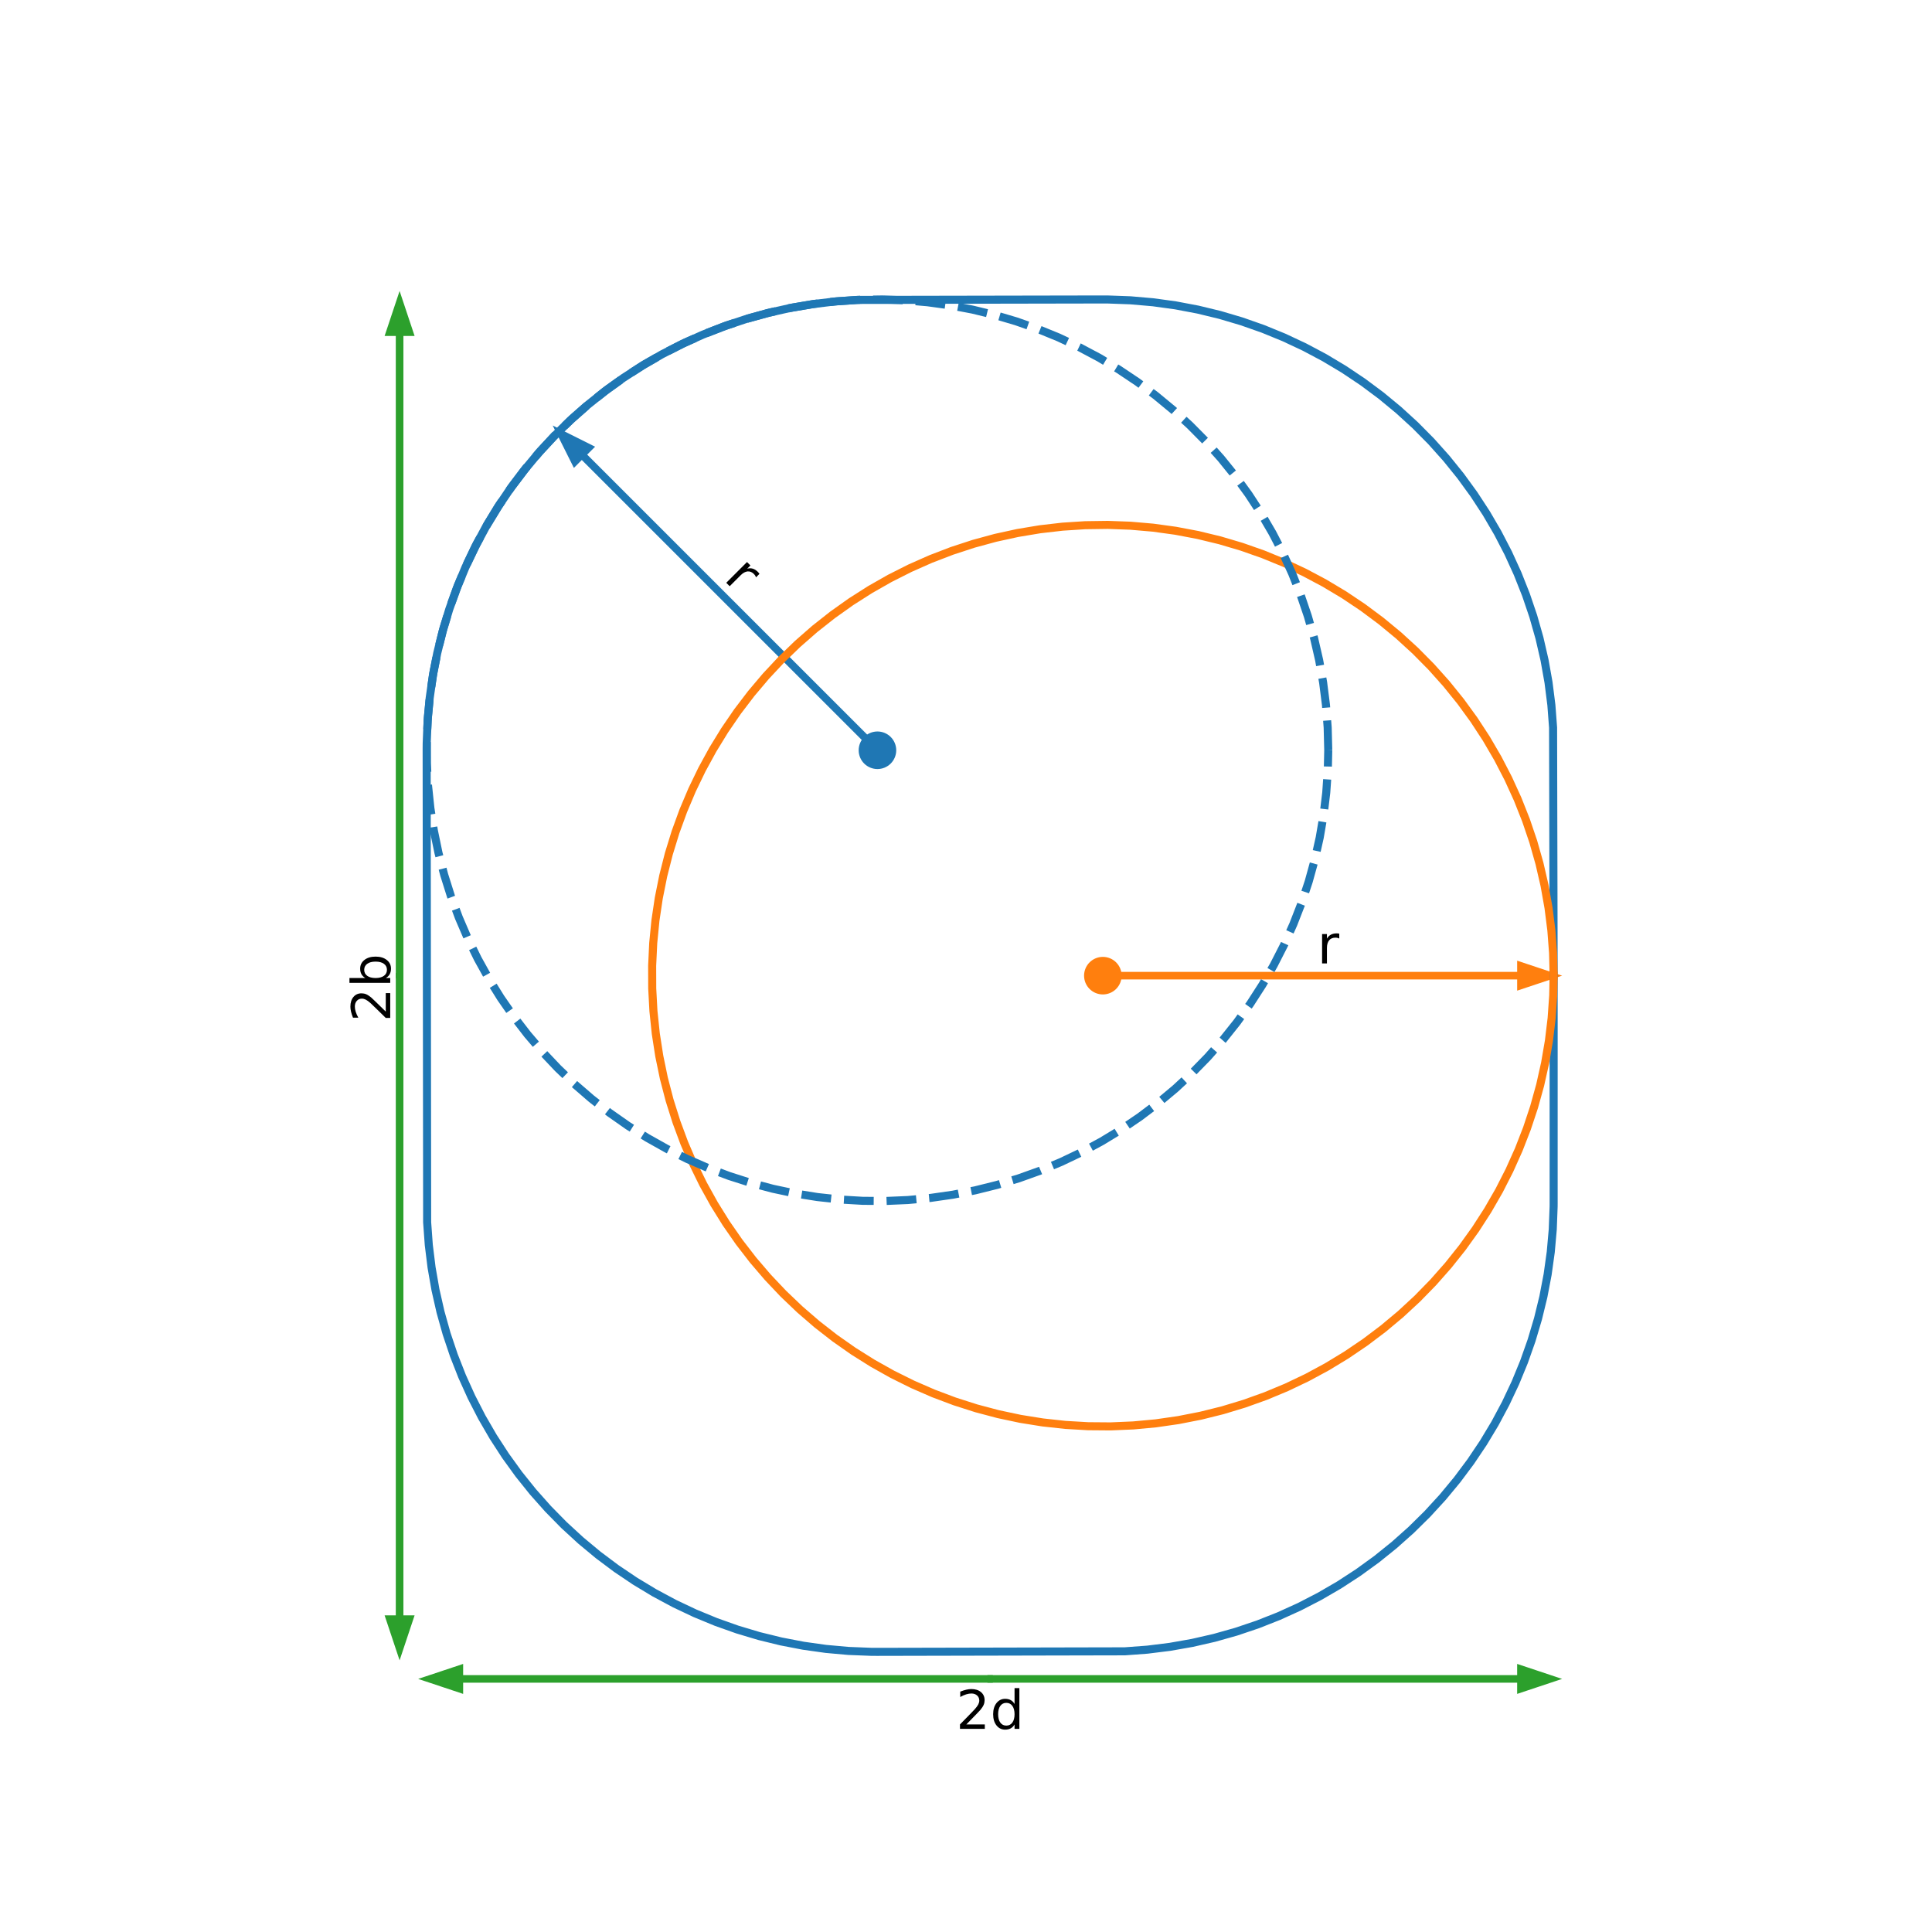
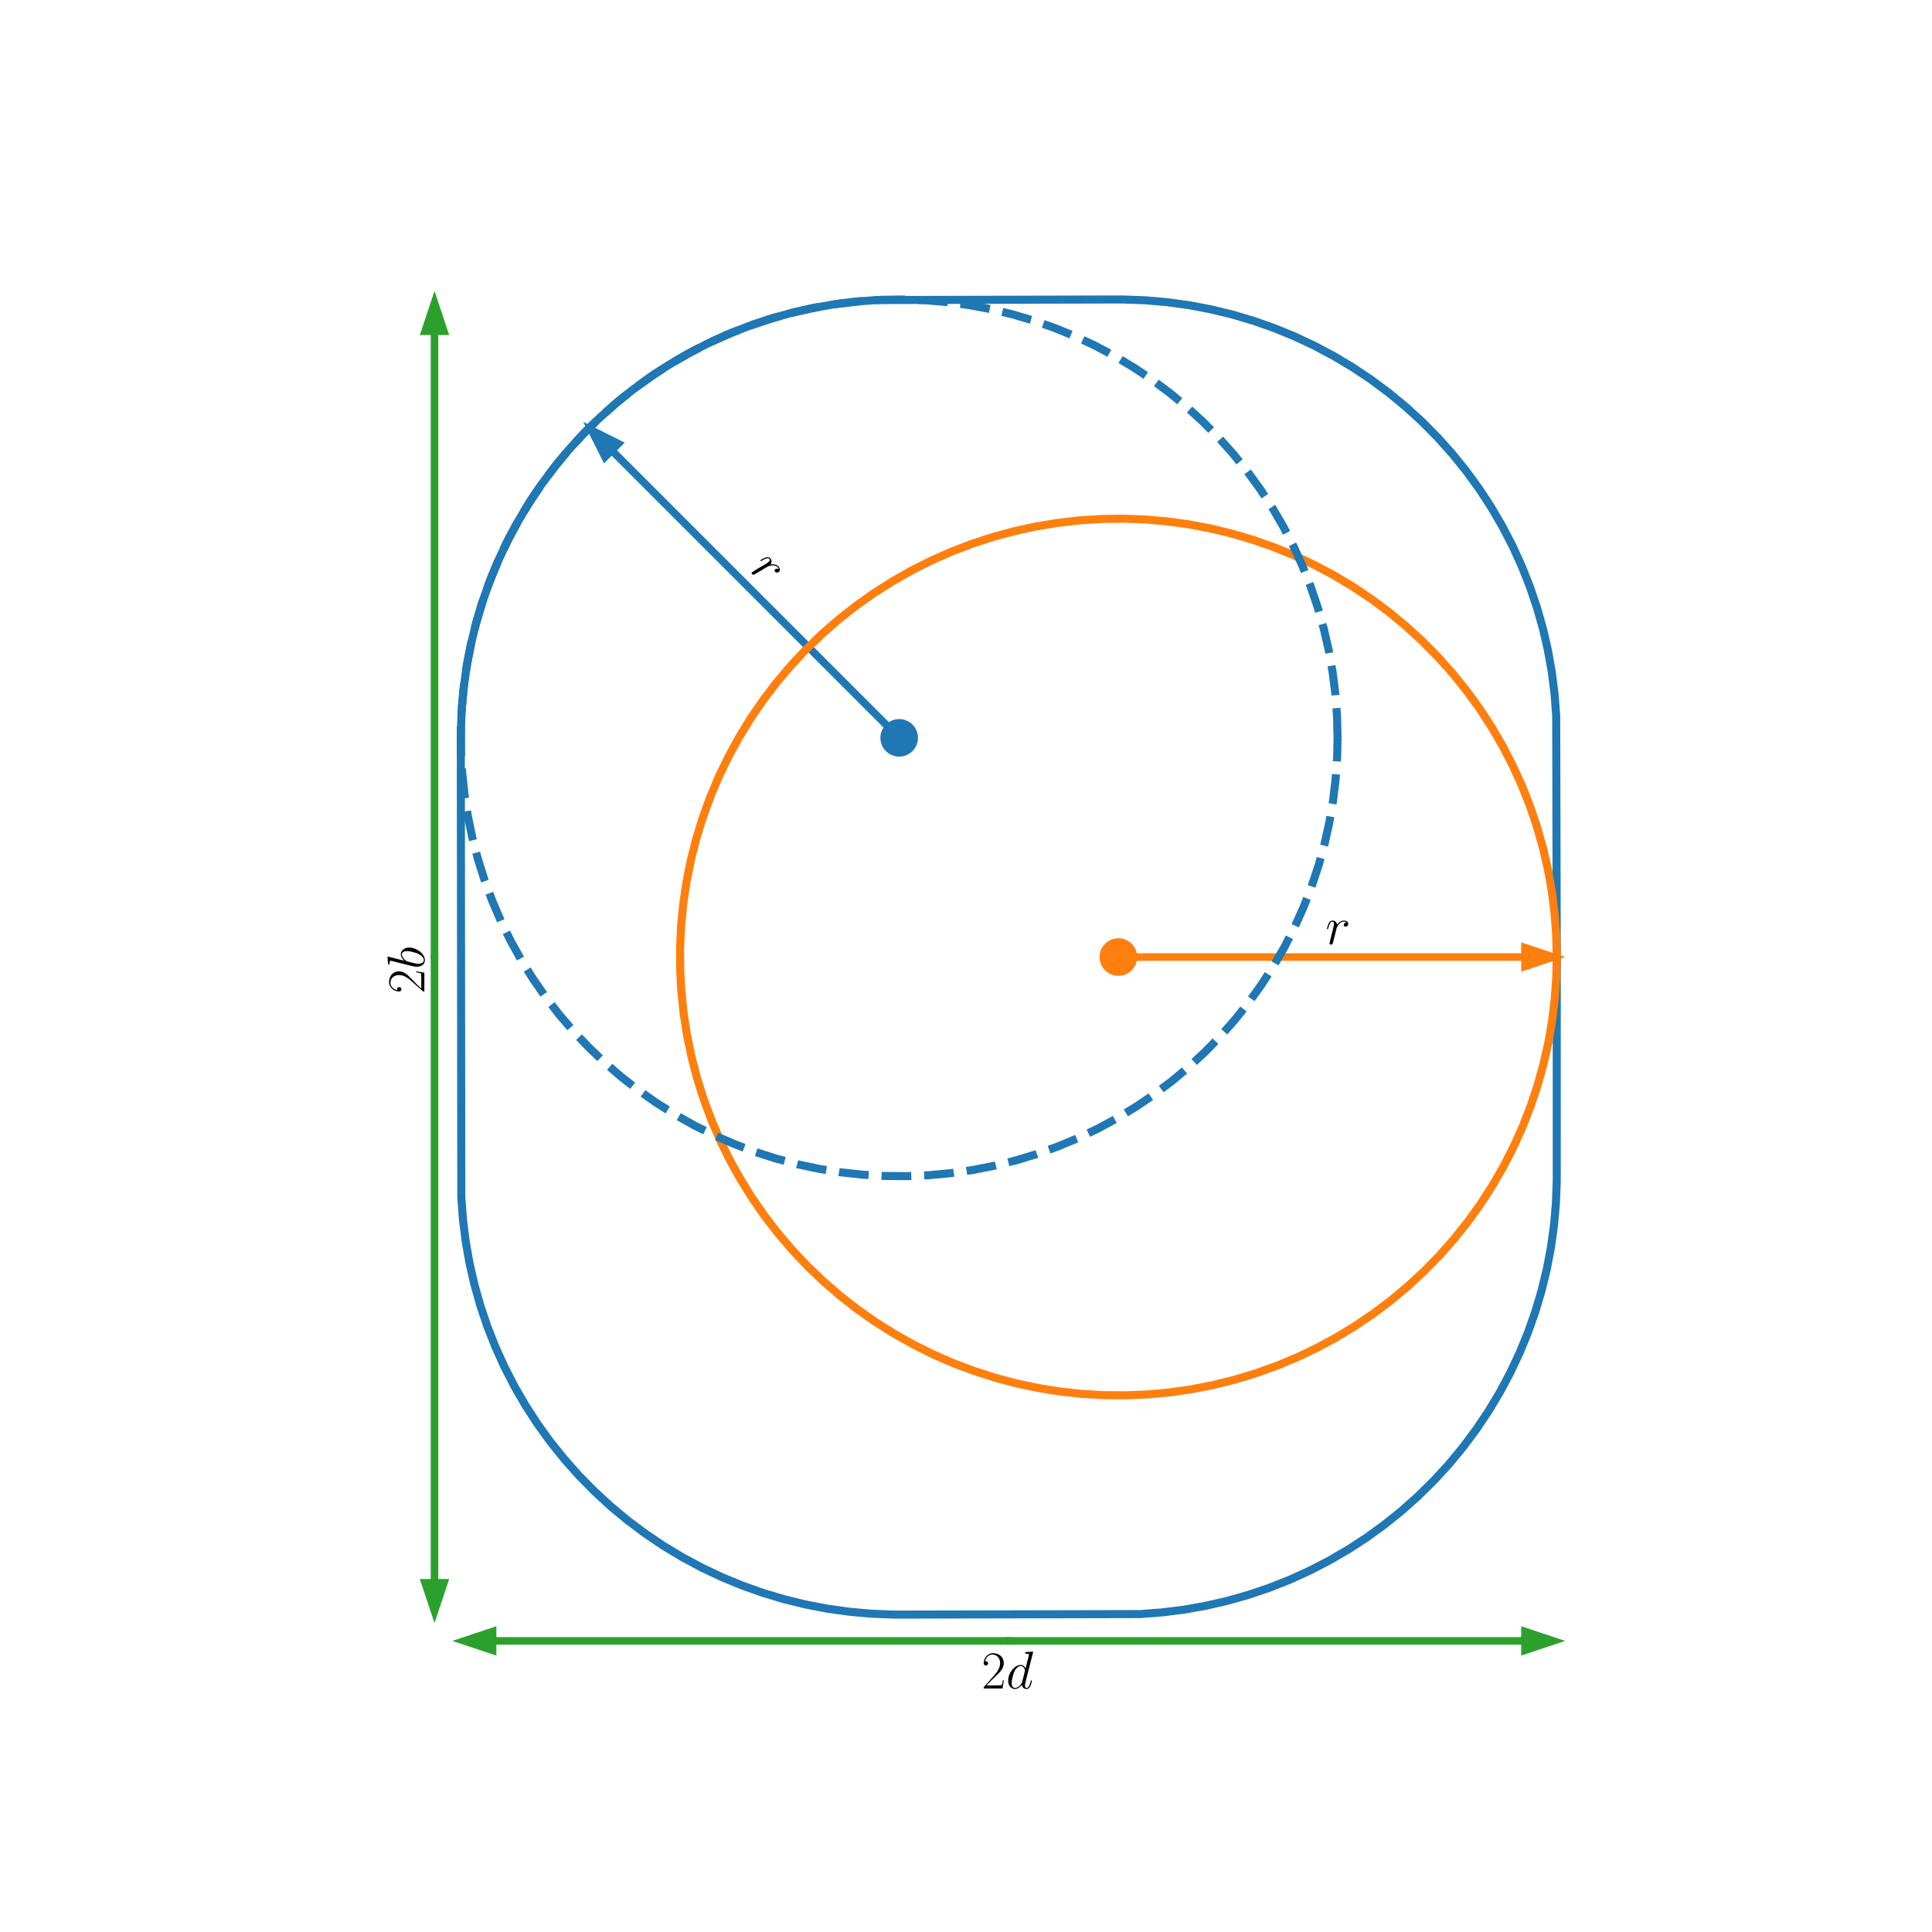
<svg xmlns="http://www.w3.org/2000/svg" xmlns:xlink="http://www.w3.org/1999/xlink" height="360pt" version="1.1" viewBox="0 0 360 360" width="360pt">
  <defs>
-     <style type="text/css">
- *{stroke-linecap:butt;stroke-linejoin:round;}
-   </style>
+     <style type="text/css">*{stroke-linecap:butt;stroke-linejoin:round;}</style>
  </defs>
  <g id="figure_1">
    <g id="patch_1">
      <path d="M 0 360  L 360 360  L 360 0  L 0 0  z " style="fill:#ffffff;" />
    </g>
    <g id="axes_1">
      <g id="patch_2">
-         <path clip-path="url(#pb9d1d19941)" d="M 289.5 181.8  L 283.2 183.9  L 283.2 182.01  L 205.5 182.01  L 205.5 181.59  L 283.2 181.59  L 283.2 179.7  z " style="fill:#ff7f0e;stroke:#ff7f0e;stroke-linejoin:miter;" />
+         <path clip-path="url(#p39c241d97d)" d="M 290.079 178.328  L 283.952 180.371  L 283.952 178.533  L 208.393 178.533  L 208.393 178.124  L 283.952 178.124  L 283.952 176.286  z " style="fill:#ff7f0e;stroke:#ff7f0e;stroke-linejoin:miter;" />
      </g>
      <g id="patch_3">
-         <path clip-path="url(#pb9d1d19941)" d="M 104.103 80.403  L 110.042 83.373  L 108.706 84.709  L 163.648 139.651  L 163.351 139.948  L 108.409 85.006  L 107.073 86.343  z " style="fill:#1f77b4;stroke:#1f77b4;stroke-linejoin:miter;" />
+         <path clip-path="url(#p39c241d97d)" d="M 109.79 79.725  L 115.566 82.613  L 114.266 83.913  L 167.695 137.341  L 167.406 137.63  L 113.977 84.202  L 112.678 85.501  z " style="fill:#1f77b4;stroke:#1f77b4;stroke-linejoin:miter;" />
      </g>
      <g id="patch_4">
-         <path clip-path="url(#pb9d1d19941)" d="M 74.46 55.8  L 76.56 62.1  L 74.67 62.1  L 74.67 181.8  L 74.25 181.8  L 74.25 62.1  L 72.36 62.1  z " style="fill:#2ca02c;stroke:#2ca02c;stroke-linejoin:miter;" />
+         <path clip-path="url(#p39c241d97d)" d="M 80.964 55.8  L 83.006 61.926  L 81.168 61.926  L 81.168 178.328  L 80.759 178.328  L 80.759 61.926  L 78.921 61.926  z " style="fill:#2ca02c;stroke:#2ca02c;stroke-linejoin:miter;" />
      </g>
      <g id="patch_5">
-         <path clip-path="url(#pb9d1d19941)" d="M 74.46 307.8  L 72.36 301.5  L 74.25 301.5  L 74.25 181.8  L 74.67 181.8  L 74.67 301.5  L 76.56 301.5  z " style="fill:#2ca02c;stroke:#2ca02c;stroke-linejoin:miter;" />
+         <path clip-path="url(#p39c241d97d)" d="M 80.964 300.857  L 78.921 294.73  L 80.759 294.73  L 80.759 178.328  L 81.168 178.328  L 81.168 294.73  L 83.006 294.73  z " style="fill:#2ca02c;stroke:#2ca02c;stroke-linejoin:miter;" />
      </g>
      <g id="patch_6">
-         <path clip-path="url(#pb9d1d19941)" d="M 79.5 312.84  L 85.8 310.74  L 85.8 312.63  L 184.5 312.63  L 184.5 313.05  L 85.8 313.05  L 85.8 314.94  z " style="fill:#2ca02c;stroke:#2ca02c;stroke-linejoin:miter;" />
+         <path clip-path="url(#p39c241d97d)" d="M 85.865 305.758  L 91.991 303.716  L 91.991 305.554  L 187.972 305.554  L 187.972 305.962  L 91.991 305.962  L 91.991 307.8  z " style="fill:#2ca02c;stroke:#2ca02c;stroke-linejoin:miter;" />
      </g>
      <g id="patch_7">
-         <path clip-path="url(#pb9d1d19941)" d="M 289.5 312.84  L 283.2 314.94  L 283.2 313.05  L 184.5 313.05  L 184.5 312.63  L 283.2 312.63  L 283.2 310.74  z " style="fill:#2ca02c;stroke:#2ca02c;stroke-linejoin:miter;" />
+         <path clip-path="url(#p39c241d97d)" d="M 290.079 305.758  L 283.952 307.8  L 283.952 305.962  L 187.972 305.962  L 187.972 305.554  L 283.952 305.554  L 283.952 303.716  z " style="fill:#2ca02c;stroke:#2ca02c;stroke-linejoin:miter;" />
      </g>
      <g id="line2d_1">
-         <path clip-path="url(#pb9d1d19941)" d="M 289.5 181.8  L 289.394 135.575  L 289.075 131.361  L 288.545 127.168  L 287.804 123.008  L 286.856 118.89  L 285.701 114.824  L 284.343 110.822  L 282.786 106.893  L 281.033 103.048  L 279.089 99.296  L 276.959 95.646  L 274.648 92.108  L 272.162 88.69  L 269.507 85.402  L 266.69 82.252  L 263.718 79.247  L 260.599 76.396  L 257.34 73.705  L 253.95 71.181  L 250.438 68.831  L 246.812 66.661  L 243.081 64.676  L 239.255 62.881  L 235.344 61.28  L 231.357 59.879  L 227.304 58.679  L 223.197 57.685  L 219.045 56.899  L 214.858 56.323  L 210.648 55.958  L 206.424 55.805  L 205.896 55.801  L 159.671 55.887  L 155.455 56.186  L 151.26 56.696  L 147.096 57.417  L 142.973 58.346  L 138.903 59.482  L 134.894 60.821  L 130.958 62.359  L 127.105 64.094  L 123.343 66.02  L 119.683 68.133  L 116.134 70.428  L 112.705 72.898  L 109.404 75.537  L 106.241 78.339  L 103.222 81.297  L 100.356 84.402  L 97.65 87.648  L 95.11 91.026  L 92.744 94.528  L 90.556 98.144  L 88.553 101.865  L 86.74 105.682  L 85.122 109.586  L 83.701 113.566  L 82.483 117.613  L 81.469 121.716  L 80.664 125.864  L 80.068 130.048  L 79.683 134.257  L 79.51 138.479  L 79.5 139.536  L 79.593 227.761  L 79.899 231.976  L 80.416 236.17  L 81.143 240.333  L 82.079 244.455  L 83.22 248.523  L 84.566 252.53  L 86.11 256.463  L 87.851 260.314  L 89.783 264.073  L 91.902 267.729  L 94.202 271.275  L 96.678 274.7  L 99.322 277.996  L 102.129 281.156  L 105.091 284.17  L 108.202 287.031  L 111.452 289.732  L 114.834 292.266  L 118.339 294.627  L 121.958 296.809  L 125.683 298.806  L 129.503 300.613  L 133.409 302.226  L 137.392 303.64  L 141.44 304.852  L 145.545 305.859  L 149.694 306.658  L 153.879 307.247  L 158.088 307.626  L 162.311 307.792  L 163.368 307.8  L 209.593 307.7  L 213.807 307.388  L 218.001 306.865  L 222.163 306.131  L 226.282 305.189  L 230.349 304.04  L 234.354 302.689  L 238.285 301.138  L 242.133 299.391  L 245.888 297.453  L 249.542 295.329  L 253.083 293.023  L 256.505 290.542  L 259.797 287.892  L 262.952 285.08  L 265.961 282.113  L 268.817 278.999  L 271.513 275.744  L 274.042 272.358  L 276.398 268.85  L 278.574 265.227  L 280.565 261.499  L 282.366 257.676  L 283.973 253.767  L 285.38 249.783  L 286.586 245.732  L 287.587 241.626  L 288.379 237.475  L 288.962 233.289  L 289.334 229.08  L 289.493 224.857  L 289.498 224.328  L 289.5 181.8  L 289.5 181.8  " style="fill:none;stroke:#1f77b4;stroke-linecap:square;stroke-width:1.5;" />
+         <path clip-path="url(#p39c241d97d)" d="M 290.079 178.328  L 289.975 133.377  L 289.665 129.279  L 289.15 125.202  L 288.43 121.156  L 287.507 117.151  L 286.384 113.198  L 285.064 109.306  L 283.55 105.486  L 281.845 101.746  L 279.955 98.097  L 277.883 94.548  L 275.636 91.107  L 273.218 87.784  L 270.636 84.587  L 267.897 81.523  L 265.007 78.601  L 261.974 75.828  L 258.805 73.211  L 255.509 70.757  L 252.093 68.472  L 248.567 66.362  L 244.939 64.431  L 241.218 62.686  L 237.415 61.129  L 233.538 59.766  L 229.597 58.6  L 225.602 57.633  L 221.565 56.869  L 217.493 56.308  L 213.399 55.954  L 209.292 55.805  L 208.778 55.801  L 163.314 55.91  L 159.216 56.226  L 155.14 56.748  L 151.095 57.475  L 147.092 58.403  L 143.14 59.533  L 139.25 60.859  L 135.432 62.379  L 131.695 64.09  L 128.049 65.986  L 124.503 68.063  L 121.066 70.316  L 117.747 72.739  L 114.553 75.326  L 111.494 78.07  L 108.577 80.964  L 105.809 84.002  L 103.197 87.175  L 100.748 90.475  L 98.468 93.894  L 96.363 97.424  L 94.438 101.055  L 92.699 104.778  L 91.148 108.584  L 89.792 112.463  L 88.631 116.406  L 87.671 120.402  L 86.913 124.441  L 86.359 128.513  L 86.01 132.608  L 85.868 136.715  L 85.865 137.229  L 85.956 223.023  L 86.253 227.122  L 86.755 231.201  L 87.463 235.249  L 88.373 239.257  L 89.483 243.213  L 90.791 247.109  L 92.293 250.934  L 93.986 254.679  L 95.865 258.334  L 97.925 261.89  L 100.162 265.338  L 102.569 268.669  L 105.141 271.874  L 107.871 274.946  L 110.751 277.877  L 113.776 280.66  L 116.936 283.286  L 120.225 285.751  L 123.634 288.047  L 127.153 290.168  L 130.775 292.11  L 134.49 293.868  L 138.289 295.436  L 142.161 296.811  L 146.098 297.99  L 150.09 298.969  L 154.125 299.746  L 158.195 300.319  L 162.288 300.687  L 166.394 300.849  L 167.422 300.857  L 212.373 300.76  L 216.472 300.456  L 220.549 299.947  L 224.597 299.233  L 228.603 298.317  L 232.558 297.201  L 236.452 295.886  L 240.275 294.378  L 244.017 292.68  L 247.669 290.795  L 251.221 288.729  L 254.666 286.487  L 257.993 284.074  L 261.194 281.498  L 264.262 278.763  L 267.188 275.878  L 269.966 272.849  L 272.588 269.684  L 275.047 266.392  L 277.338 262.98  L 279.454 259.457  L 281.39 255.832  L 283.141 252.114  L 284.704 248.313  L 286.073 244.438  L 287.245 240.499  L 288.218 236.506  L 288.989 232.469  L 289.556 228.399  L 289.917 224.305  L 290.072 220.199  L 290.077 219.685  L 290.079 178.328  L 290.079 178.328  " style="fill:none;stroke:#1f77b4;stroke-linecap:square;stroke-width:1.5;" />
      </g>
      <g id="line2d_2">
-         <path clip-path="url(#pb9d1d19941)" d="M 289.5 181.8  L 289.394 177.575  L 289.075 173.361  L 288.545 169.169  L 287.804 165.008  L 286.856 160.89  L 285.701 156.824  L 284.343 152.822  L 282.786 148.893  L 281.033 145.048  L 279.089 141.296  L 276.959 137.646  L 274.648 134.108  L 272.162 130.69  L 269.507 127.402  L 266.69 124.252  L 263.718 121.247  L 260.599 118.396  L 257.34 115.705  L 253.95 113.181  L 250.438 110.831  L 246.812 108.661  L 243.081 106.676  L 239.255 104.881  L 235.344 103.28  L 231.357 101.879  L 227.304 100.679  L 223.197 99.685  L 219.045 98.899  L 214.858 98.323  L 210.648 97.958  L 206.424 97.805  L 202.199 97.865  L 197.981 98.137  L 193.783 98.621  L 189.614 99.316  L 185.486 100.219  L 181.408 101.329  L 177.392 102.642  L 173.446 104.156  L 169.581 105.867  L 165.808 107.769  L 162.135 109.859  L 158.571 112.131  L 155.127 114.58  L 151.81 117.198  L 148.629 119.98  L 145.591 122.919  L 142.706 126.006  L 139.979 129.235  L 137.418 132.597  L 135.03 136.084  L 132.82 139.686  L 130.794 143.394  L 128.957 147.2  L 127.313 151.094  L 125.868 155.065  L 124.624 159.104  L 123.585 163.2  L 122.753 167.344  L 122.131 171.524  L 121.719 175.73  L 121.52 179.951  L 121.533 184.177  L 121.759 188.397  L 122.197 192.601  L 122.846 196.777  L 123.703 200.915  L 124.768 205.004  L 126.038 209.035  L 127.508 212.997  L 129.176 216.88  L 131.037 220.675  L 133.086 224.371  L 135.319 227.959  L 137.729 231.43  L 140.311 234.776  L 143.058 237.987  L 145.963 241.057  L 149.019 243.976  L 152.217 246.738  L 155.551 249.336  L 159.01 251.763  L 162.588 254.012  L 166.274 256.079  L 170.06 257.958  L 173.935 259.644  L 177.89 261.133  L 181.915 262.421  L 186 263.505  L 190.134 264.383  L 194.306 265.051  L 198.508 265.509  L 202.727 265.754  L 206.953 265.788  L 211.175 265.608  L 215.383 265.217  L 219.566 264.614  L 223.713 263.802  L 227.814 262.782  L 231.859 261.557  L 235.837 260.131  L 239.738 258.506  L 243.553 256.687  L 247.271 254.678  L 250.883 252.485  L 254.381 250.113  L 257.755 247.568  L 260.997 244.857  L 264.098 241.986  L 267.051 238.962  L 269.848 235.794  L 272.482 232.49  L 274.946 229.057  L 277.235 225.504  L 279.343 221.841  L 281.263 218.076  L 282.992 214.22  L 284.524 210.281  L 285.856 206.271  L 286.986 202.198  L 287.908 198.074  L 288.623 193.909  L 289.126 189.713  L 289.418 185.497  L 289.5 181.8  L 289.5 181.8  " style="fill:none;stroke:#ff7f0e;stroke-linecap:square;stroke-width:1.5;" />
+         <path clip-path="url(#p39c241d97d)" d="M 290.079 178.328  L 289.975 174.22  L 289.665 170.122  L 289.15 166.045  L 288.43 161.999  L 287.507 157.994  L 286.384 154.041  L 285.064 150.149  L 283.55 146.329  L 281.845 142.589  L 279.955 138.94  L 277.883 135.391  L 275.636 131.95  L 273.218 128.627  L 270.636 125.429  L 267.897 122.366  L 265.007 119.444  L 261.974 116.671  L 258.805 114.054  L 255.509 111.6  L 252.093 109.315  L 248.567 107.204  L 244.939 105.274  L 241.218 103.528  L 237.415 101.972  L 233.538 100.609  L 229.597 99.443  L 225.602 98.476  L 221.565 97.712  L 217.493 97.151  L 213.399 96.796  L 209.292 96.648  L 205.183 96.706  L 201.082 96.971  L 196.999 97.441  L 192.945 98.117  L 188.931 98.995  L 184.965 100.074  L 181.059 101.352  L 177.222 102.824  L 173.464 104.487  L 169.795 106.337  L 166.223 108.37  L 162.758 110.579  L 159.408 112.96  L 156.182 115.507  L 153.089 118.212  L 150.135 121.07  L 147.329 124.072  L 144.678 127.212  L 142.187 130.481  L 139.865 133.872  L 137.716 137.374  L 135.745 140.981  L 133.959 144.682  L 132.361 148.468  L 130.955 152.33  L 129.746 156.258  L 128.735 160.241  L 127.926 164.27  L 127.321 168.335  L 126.921 172.425  L 126.727 176.53  L 126.74 180.64  L 126.96 184.744  L 127.385 188.831  L 128.016 192.892  L 128.85 196.916  L 129.886 200.893  L 131.12 204.813  L 132.55 208.666  L 134.172 212.442  L 135.982 216.132  L 137.975 219.726  L 140.146 223.215  L 142.49 226.591  L 145 229.844  L 147.672 232.968  L 150.497 235.952  L 153.468 238.791  L 156.578 241.477  L 159.82 244.003  L 163.185 246.363  L 166.664 248.551  L 170.248 250.561  L 173.929 252.388  L 177.698 254.027  L 181.544 255.475  L 185.458 256.728  L 189.43 257.782  L 193.45 258.636  L 197.508 259.285  L 201.594 259.73  L 205.696 259.969  L 209.806 260.002  L 213.912 259.827  L 218.004 259.447  L 222.071 258.861  L 226.104 258.071  L 230.093 257.079  L 234.026 255.888  L 237.894 254.501  L 241.688 252.92  L 245.397 251.152  L 249.013 249.198  L 252.526 247.066  L 255.927 244.759  L 259.208 242.284  L 262.361 239.647  L 265.376 236.856  L 268.248 233.916  L 270.968 230.835  L 273.529 227.621  L 275.926 224.283  L 278.152 220.828  L 280.201 217.266  L 282.069 213.605  L 283.75 209.855  L 285.24 206.025  L 286.536 202.125  L 287.634 198.165  L 288.531 194.154  L 289.225 190.104  L 289.715 186.023  L 289.999 181.924  L 290.079 178.328  L 290.079 178.328  " style="fill:none;stroke:#ff7f0e;stroke-linecap:square;stroke-width:1.5;" />
      </g>
      <g id="line2d_3">
        <defs>
-           <path d="M 0 3  C 0.796 3 1.559 2.684 2.121 2.121  C 2.684 1.559 3 0.796 3 0  C 3 -0.796 2.684 -1.559 2.121 -2.121  C 1.559 -2.684 0.796 -3 0 -3  C -0.796 -3 -1.559 -2.684 -2.121 -2.121  C -2.684 -1.559 -3 -0.796 -3 0  C -3 0.796 -2.684 1.559 -2.121 2.121  C -1.559 2.684 -0.796 3 0 3  z " id="me013ba20c6" style="stroke:#ff7f0e;" />
+           <path d="M 0 3  C 0.796 3 1.559 2.684 2.121 2.121  C 2.684 1.559 3 0.796 3 0  C 3 -0.796 2.684 -1.559 2.121 -2.121  C 1.559 -2.684 0.796 -3 0 -3  C -0.796 -3 -1.559 -2.684 -2.121 -2.121  C -2.684 -1.559 -3 -0.796 -3 0  C -3 0.796 -2.684 1.559 -2.121 2.121  C -1.559 2.684 -0.796 3 0 3  z " id="md04d49c227" style="stroke:#ff7f0e;" />
        </defs>
-         <g clip-path="url(#pb9d1d19941)">
-           <use style="fill:#ff7f0e;stroke:#ff7f0e;" x="205.5" xlink:href="#me013ba20c6" y="181.8" />
+         <g clip-path="url(#p39c241d97d)">
+           <use style="fill:#ff7f0e;stroke:#ff7f0e;" x="208.393" xlink:href="#md04d49c227" y="178.328" />
        </g>
      </g>
      <g id="line2d_4">
        <defs>
-           <path d="M 0 3  C 0.796 3 1.559 2.684 2.121 2.121  C 2.684 1.559 3 0.796 3 0  C 3 -0.796 2.684 -1.559 2.121 -2.121  C 1.559 -2.684 0.796 -3 0 -3  C -0.796 -3 -1.559 -2.684 -2.121 -2.121  C -2.684 -1.559 -3 -0.796 -3 0  C -3 0.796 -2.684 1.559 -2.121 2.121  C -1.559 2.684 -0.796 3 0 3  z " id="m2af5b7f192" style="stroke:#1f77b4;" />
+           <path d="M 0 3  C 0.796 3 1.559 2.684 2.121 2.121  C 2.684 1.559 3 0.796 3 0  C 3 -0.796 2.684 -1.559 2.121 -2.121  C 1.559 -2.684 0.796 -3 0 -3  C -0.796 -3 -1.559 -2.684 -2.121 -2.121  C -2.684 -1.559 -3 -0.796 -3 0  C -3 0.796 -2.684 1.559 -2.121 2.121  C -1.559 2.684 -0.796 3 0 3  z " id="m13c6db46a1" style="stroke:#1f77b4;" />
        </defs>
-         <g clip-path="url(#pb9d1d19941)">
-           <use style="fill:#1f77b4;stroke:#1f77b4;" x="163.5" xlink:href="#m2af5b7f192" y="139.8" />
+         <g clip-path="url(#p39c241d97d)">
+           <use style="fill:#1f77b4;stroke:#1f77b4;" x="167.55" xlink:href="#m13c6db46a1" y="137.486" />
        </g>
      </g>
      <g id="line2d_5">
-         <path clip-path="url(#pb9d1d19941)" d="M 247.5 139.8  L 247.394 135.575  L 247.075 131.361  L 246.545 127.168  L 245.804 123.008  L 244.856 118.89  L 243.701 114.824  L 242.343 110.822  L 240.786 106.893  L 239.033 103.048  L 237.089 99.296  L 234.959 95.646  L 232.648 92.108  L 230.162 88.69  L 227.507 85.402  L 224.69 82.252  L 221.718 79.247  L 218.599 76.396  L 215.34 73.705  L 211.95 71.181  L 208.438 68.831  L 204.812 66.661  L 201.081 64.676  L 197.255 62.881  L 193.344 61.28  L 189.357 59.879  L 185.304 58.679  L 181.197 57.685  L 177.045 56.899  L 172.858 56.323  L 168.648 55.958  L 164.424 55.805  L 160.199 55.865  L 155.981 56.137  L 151.783 56.621  L 147.614 57.316  L 143.486 58.219  L 139.408 59.329  L 135.392 60.642  L 131.446 62.156  L 127.581 63.867  L 123.808 65.769  L 120.135 67.859  L 116.571 70.131  L 113.127 72.58  L 109.81 75.198  L 106.629 77.98  L 103.591 80.919  L 100.706 84.006  L 97.979 87.235  L 95.418 90.597  L 93.03 94.083  L 90.82 97.686  L 88.794 101.394  L 86.957 105.2  L 85.313 109.094  L 83.868 113.065  L 82.624 117.104  L 81.585 121.2  L 80.753 125.344  L 80.131 129.524  L 79.719 133.73  L 79.52 137.951  L 79.533 142.177  L 79.759 146.397  L 80.197 150.6  L 80.846 154.776  L 81.703 158.915  L 82.768 163.004  L 84.038 167.035  L 85.508 170.997  L 87.176 174.88  L 89.037 178.675  L 91.086 182.371  L 93.319 185.959  L 95.729 189.43  L 98.311 192.776  L 101.058 195.987  L 103.963 199.057  L 107.018 201.976  L 110.217 204.738  L 113.551 207.336  L 117.01 209.762  L 120.588 212.012  L 124.274 214.079  L 128.06 215.958  L 131.935 217.644  L 135.89 219.133  L 139.915 220.421  L 144 221.505  L 148.134 222.383  L 152.306 223.051  L 156.508 223.509  L 160.727 223.754  L 164.953 223.787  L 169.175 223.608  L 173.383 223.217  L 177.566 222.614  L 181.713 221.802  L 185.814 220.782  L 189.859 219.557  L 193.837 218.131  L 197.738 216.506  L 201.553 214.687  L 205.271 212.678  L 208.883 210.485  L 212.381 208.113  L 215.755 205.568  L 218.996 202.856  L 222.098 199.986  L 225.051 196.962  L 227.848 193.794  L 230.482 190.489  L 232.946 187.057  L 235.235 183.504  L 237.343 179.841  L 239.263 176.076  L 240.992 172.22  L 242.524 168.281  L 243.856 164.271  L 244.985 160.198  L 245.908 156.074  L 246.622 151.909  L 247.126 147.713  L 247.418 143.497  L 247.5 139.8  L 247.5 139.8  " style="fill:none;stroke:#1f77b4;stroke-dasharray:5.55,2.4;stroke-dashoffset:0;stroke-width:1.5;" />
+         <path clip-path="url(#p39c241d97d)" d="M 249.236 137.486  L 249.132 133.377  L 248.823 129.279  L 248.307 125.202  L 247.587 121.156  L 246.664 117.151  L 245.542 113.198  L 244.221 109.306  L 242.707 105.486  L 241.003 101.746  L 239.112 98.097  L 237.04 94.548  L 234.793 91.107  L 232.375 87.784  L 229.794 84.587  L 227.054 81.523  L 224.164 78.601  L 221.131 75.828  L 217.962 73.211  L 214.666 70.757  L 211.25 68.472  L 207.724 66.362  L 204.096 64.431  L 200.375 62.686  L 196.572 61.129  L 192.695 59.766  L 188.754 58.6  L 184.76 57.633  L 180.722 56.869  L 176.651 56.308  L 172.556 55.954  L 168.449 55.805  L 164.34 55.863  L 160.239 56.128  L 156.156 56.599  L 152.103 57.274  L 148.088 58.152  L 144.123 59.232  L 140.216 60.509  L 136.38 61.981  L 132.622 63.644  L 128.952 65.495  L 125.38 67.527  L 121.915 69.736  L 118.565 72.117  L 115.34 74.664  L 112.246 77.369  L 109.292 80.227  L 106.486 83.229  L 103.835 86.369  L 101.345 89.638  L 99.022 93.029  L 96.873 96.532  L 94.902 100.138  L 93.116 103.839  L 91.518 107.625  L 90.112 111.487  L 88.903 115.415  L 87.892 119.398  L 87.083 123.428  L 86.478 127.492  L 86.078 131.582  L 85.884 135.688  L 85.897 139.797  L 86.117 143.901  L 86.543 147.988  L 87.173 152.049  L 88.008 156.074  L 89.043 160.051  L 90.277 163.97  L 91.707 167.823  L 93.329 171.599  L 95.139 175.289  L 97.132 178.883  L 99.303 182.373  L 101.647 185.748  L 104.158 189.002  L 106.829 192.125  L 109.654 195.11  L 112.625 197.949  L 115.736 200.634  L 118.977 203.161  L 122.342 205.52  L 125.821 207.708  L 129.405 209.718  L 133.087 211.545  L 136.855 213.185  L 140.701 214.633  L 144.615 215.885  L 148.587 216.94  L 152.607 217.793  L 156.665 218.443  L 160.751 218.888  L 164.853 219.127  L 168.963 219.159  L 173.069 218.985  L 177.161 218.604  L 181.229 218.018  L 185.262 217.228  L 189.25 216.236  L 193.183 215.045  L 197.051 213.658  L 200.845 212.078  L 204.555 210.309  L 208.17 208.355  L 211.683 206.223  L 215.085 203.916  L 218.366 201.441  L 221.518 198.805  L 224.534 196.013  L 227.405 193.073  L 230.125 189.992  L 232.687 186.778  L 235.083 183.44  L 237.309 179.985  L 239.358 176.423  L 241.226 172.762  L 242.907 169.012  L 244.397 165.182  L 245.693 161.282  L 246.791 157.322  L 247.688 153.311  L 248.383 149.261  L 248.873 145.181  L 249.157 141.081  L 249.236 137.486  L 249.236 137.486  " style="fill:none;stroke:#1f77b4;stroke-dasharray:5.55,2.4;stroke-dashoffset:0;stroke-width:1.5;" />
      </g>
      <g id="text_1">
-         <defs>
-           <path d="M 41.109 46.297  Q 39.594 47.172 37.812 47.578  Q 36.031 48 33.891 48  Q 26.266 48 22.188 43.047  Q 18.109 38.094 18.109 28.812  L 18.109 0  L 9.078 0  L 9.078 54.688  L 18.109 54.688  L 18.109 46.188  Q 20.953 51.172 25.484 53.578  Q 30.031 56 36.531 56  Q 37.453 56 38.578 55.875  Q 39.703 55.766 41.062 55.516  z " id="DejaVuSans-114" />
-         </defs>
-         <g transform="translate(245.4444 179.5194)scale(0.1 -0.1)">
-           <use xlink:href="#DejaVuSans-114" />
+         <g transform="translate(246.9885 175.9179)scale(0.1 -0.1)">
+           <defs>
+             <path d="M 38.906 40.812  C 35.797 40.219 34.203 38.016 34.203 35.828  C 34.203 33.422 36.094 32.625 37.5 32.625  C 40.297 32.625 42.594 35.031 42.594 38.016  C 42.594 41.219 39.5 44 34.5 44  C 30.5 44 25.906 42.203 21.703 36.125  C 21 41.406 17 44 13 44  C 9.094 44 7.094 41.016 5.906 38.812  C 4.203 35.219 2.703 29.234 2.703 28.734  C 2.703 28.344 3.094 27.844 3.797 27.844  C 4.594 27.844 4.703 27.938 5.297 30.234  C 6.797 36.219 8.703 42.016 12.703 42.016  C 15.094 42.016 15.797 40.312 15.797 37.422  C 15.797 35.219 14.797 31.328 14.094 28.234  L 11.297 17.469  C 10.906 15.562 9.797 11.078 9.297 9.281  C 8.594 6.688 7.5 2 7.5 1.5  C 7.5 0.094 8.594 -1 10.094 -1  C 11.203 -1 13.094 -0.297 13.703 1.703  C 14 2.5 17.703 17.562 18.297 19.859  C 18.797 22.047 19.406 24.156 19.906 26.344  C 20.297 27.734 20.703 29.344 21 30.641  C 21.297 31.531 24 36.422 26.5 38.625  C 27.703 39.719 30.297 42.016 34.406 42.016  C 36 42.016 37.594 41.719 38.906 40.812  z " id="CMMI12-114" />
+           </defs>
+           <use transform="scale(0.996264)" xlink:href="#CMMI12-114" />
        </g>
      </g>
      <g id="text_2">
-         <g transform="translate(134.6852 107.9516)rotate(-315)scale(0.1 -0.1)">
-           <use xlink:href="#DejaVuSans-114" />
+         <g transform="translate(139.4901 106.2027)rotate(-315)scale(0.1 -0.1)">
+           <use transform="scale(0.996264)" xlink:href="#CMMI12-114" />
        </g>
      </g>
      <g id="text_3">
-         <defs>
-           <path d="M 19.188 8.297  L 53.609 8.297  L 53.609 0  L 7.328 0  L 7.328 8.297  Q 12.938 14.109 22.625 23.891  Q 32.328 33.688 34.812 36.531  Q 39.547 41.844 41.422 45.531  Q 43.312 49.219 43.312 52.781  Q 43.312 58.594 39.234 62.25  Q 35.156 65.922 28.609 65.922  Q 23.969 65.922 18.812 64.312  Q 13.672 62.703 7.812 59.422  L 7.812 69.391  Q 13.766 71.781 18.938 73  Q 24.125 74.219 28.422 74.219  Q 39.75 74.219 46.484 68.547  Q 53.219 62.891 53.219 53.422  Q 53.219 48.922 51.531 44.891  Q 49.859 40.875 45.406 35.406  Q 44.188 33.984 37.641 27.219  Q 31.109 20.453 19.188 8.297  z " id="DejaVuSans-50" />
-           <path d="M 48.688 27.297  Q 48.688 37.203 44.609 42.844  Q 40.531 48.484 33.406 48.484  Q 26.266 48.484 22.188 42.844  Q 18.109 37.203 18.109 27.297  Q 18.109 17.391 22.188 11.75  Q 26.266 6.109 33.406 6.109  Q 40.531 6.109 44.609 11.75  Q 48.688 17.391 48.688 27.297  z M 18.109 46.391  Q 20.953 51.266 25.266 53.625  Q 29.594 56 35.594 56  Q 45.562 56 51.781 48.094  Q 58.016 40.188 58.016 27.297  Q 58.016 14.406 51.781 6.484  Q 45.562 -1.422 35.594 -1.422  Q 29.594 -1.422 25.266 0.953  Q 20.953 3.328 18.109 8.203  L 18.109 0  L 9.078 0  L 9.078 75.984  L 18.109 75.984  z " id="DejaVuSans-98" />
-         </defs>
-         <g transform="translate(72.71333 190.4138)rotate(-90)scale(0.1 -0.1)">
-           <use xlink:href="#DejaVuSans-50" />
-           <use x="63.623" xlink:href="#DejaVuSans-98" />
+         <g transform="translate(79.0726 185.1529)rotate(-90)scale(0.1 -0.1)">
+           <defs>
+             <path d="M 41.703 15.453  L 39.906 15.453  C 38.906 8.375 38.094 7.172 37.703 6.562  C 37.203 5.766 30 5.766 28.594 5.766  L 9.406 5.766  C 13 9.672 20 16.75 28.5 24.953  C 34.594 30.734 41.703 37.531 41.703 47.422  C 41.703 59.219 32.297 66 21.797 66  C 10.797 66 4.094 56.312 4.094 47.344  C 4.094 43.438 7 42.938 8.203 42.938  C 9.203 42.938 12.203 43.547 12.203 47.031  C 12.203 50.109 9.594 51 8.203 51  C 7.594 51 7 50.906 6.594 50.703  C 8.5 59.219 14.297 63.406 20.406 63.406  C 29.094 63.406 34.797 56.516 34.797 47.422  C 34.797 38.734 29.703 31.25 24 24.75  L 4.094 2.281  L 4.094 0  L 39.297 0  z " id="CMR17-50" />
+             <path d="M 23.094 66.516  C 23.203 66.922 23.406 67.516 23.406 68  C 23.406 69 22.406 69 22.203 69  C 22.094 69 18.5 68.641 16.703 68.391  C 15 68.391 13.5 68.094 11.703 68.094  C 9.297 67.891 8.594 67.797 8.594 66  C 8.594 65 9.594 65 10.594 65  C 15.703 65 15.703 64.109 15.703 63.125  C 15.703 62.438 14.906 59.547 14.5 57.75  L 12.094 48.203  C 11.094 44.234 5.406 21.672 5 19.875  C 4.5 17.406 4.5 15.703 4.5 14.406  C 4.5 4.281 10.203 -1 16.703 -1  C 28.297 -1 40.297 13.875 40.297 28.344  C 40.297 37.516 35.094 44 27.594 44  C 22.406 44 17.703 39.719 15.797 37.719  z M 16.797 1  C 13.594 1 10.094 3.391 10.094 11.172  C 10.094 14.469 10.406 16.359 12.203 23.344  C 12.5 24.641 14.094 31.031 14.5 32.328  C 14.703 33.125 20.594 42.016 27.406 42.016  C 31.797 42.016 33.797 37.625 33.797 32.438  C 33.797 27.641 31 16.359 28.5 11.172  C 26 5.781 21.406 1 16.797 1  z " id="CMMI12-98" />
+           </defs>
+           <use transform="scale(0.996264)" xlink:href="#CMR17-50" />
+           <use transform="translate(45.69048 0)scale(0.996264)" xlink:href="#CMMI12-98" />
        </g>
      </g>
      <g id="text_4">
-         <defs>
-           <path d="M 45.406 46.391  L 45.406 75.984  L 54.391 75.984  L 54.391 0  L 45.406 0  L 45.406 8.203  Q 42.578 3.328 38.25 0.953  Q 33.938 -1.422 27.875 -1.422  Q 17.969 -1.422 11.734 6.484  Q 5.516 14.406 5.516 27.297  Q 5.516 40.188 11.734 48.094  Q 17.969 56 27.875 56  Q 33.938 56 38.25 53.625  Q 42.578 51.266 45.406 46.391  z M 14.797 27.297  Q 14.797 17.391 18.875 11.75  Q 22.953 6.109 30.078 6.109  Q 37.203 6.109 41.297 11.75  Q 45.406 17.391 45.406 27.297  Q 45.406 37.203 41.297 42.844  Q 37.203 48.484 30.078 48.484  Q 22.953 48.484 18.875 42.844  Q 14.797 37.203 14.797 27.297  z " id="DejaVuSans-100" />
-         </defs>
-         <g transform="translate(178.1443 322.1515)scale(0.1 -0.1)">
-           <use xlink:href="#DejaVuSans-50" />
-           <use x="63.623" xlink:href="#DejaVuSans-100" />
+         <g transform="translate(182.8883 314.62)scale(0.1 -0.1)">
+           <defs>
+             <path d="M 50.297 66.516  C 50.406 66.906 50.594 67.5 50.594 68  C 50.594 69 49.594 69 49.406 69  C 49.297 69 44.406 68.562 43.906 68.438  C 42.203 68.328 40.703 68.094 38.906 68.094  C 36.406 67.891 35.703 67.797 35.703 66  C 35.703 65 36.5 65 37.906 65  C 42.797 65 42.906 64.109 42.906 63.125  C 42.906 62.531 42.703 61.75 42.594 61.453  L 36.5 37.422  C 35.406 40.016 32.703 44 27.5 44  C 16.203 44 4 29.438 4 14.672  C 4 4.797 9.797 -1 16.594 -1  C 22.094 -1 26.797 3.297 29.594 6.594  C 30.594 0.703 35.297 -1 38.297 -1  C 41.297 -1 43.703 0.797 45.5 4.391  C 47.094 7.781 48.5 13.875 48.5 14.266  C 48.5 14.766 48.094 15.172 47.5 15.172  C 46.594 15.172 46.5 14.672 46.094 13.172  C 44.594 7.281 42.703 1 38.594 1  C 35.703 1 35.5 3.578 35.5 5.578  C 35.5 5.969 35.5 8.047 36.203 10.844  z M 30.094 11.875  C 29.594 10.172 29.594 9.984 28.203 8.078  C 26 5.281 21.594 1 16.906 1  C 12.797 1 10.5 4.688 10.5 10.578  C 10.5 16.062 13.594 27.234 15.5 31.438  C 18.906 38.422 23.594 42.016 27.5 42.016  C 34.094 42.016 35.406 33.828 35.406 33.031  C 35.406 32.938 35.094 31.625 35 31.438  z " id="CMMI12-100" />
+           </defs>
+           <use transform="scale(0.996264)" xlink:href="#CMR17-50" />
+           <use transform="translate(45.69048 0)scale(0.996264)" xlink:href="#CMMI12-100" />
        </g>
      </g>
    </g>
  </g>
  <defs>
-     <clipPath id="pb9d1d19941">
-       <rect height="277.2" width="231" x="69" y="43.2" />
+     <clipPath id="p39c241d97d">
+       <rect height="277.2" width="232.273" x="68.364" y="43.2" />
    </clipPath>
  </defs>
</svg>
